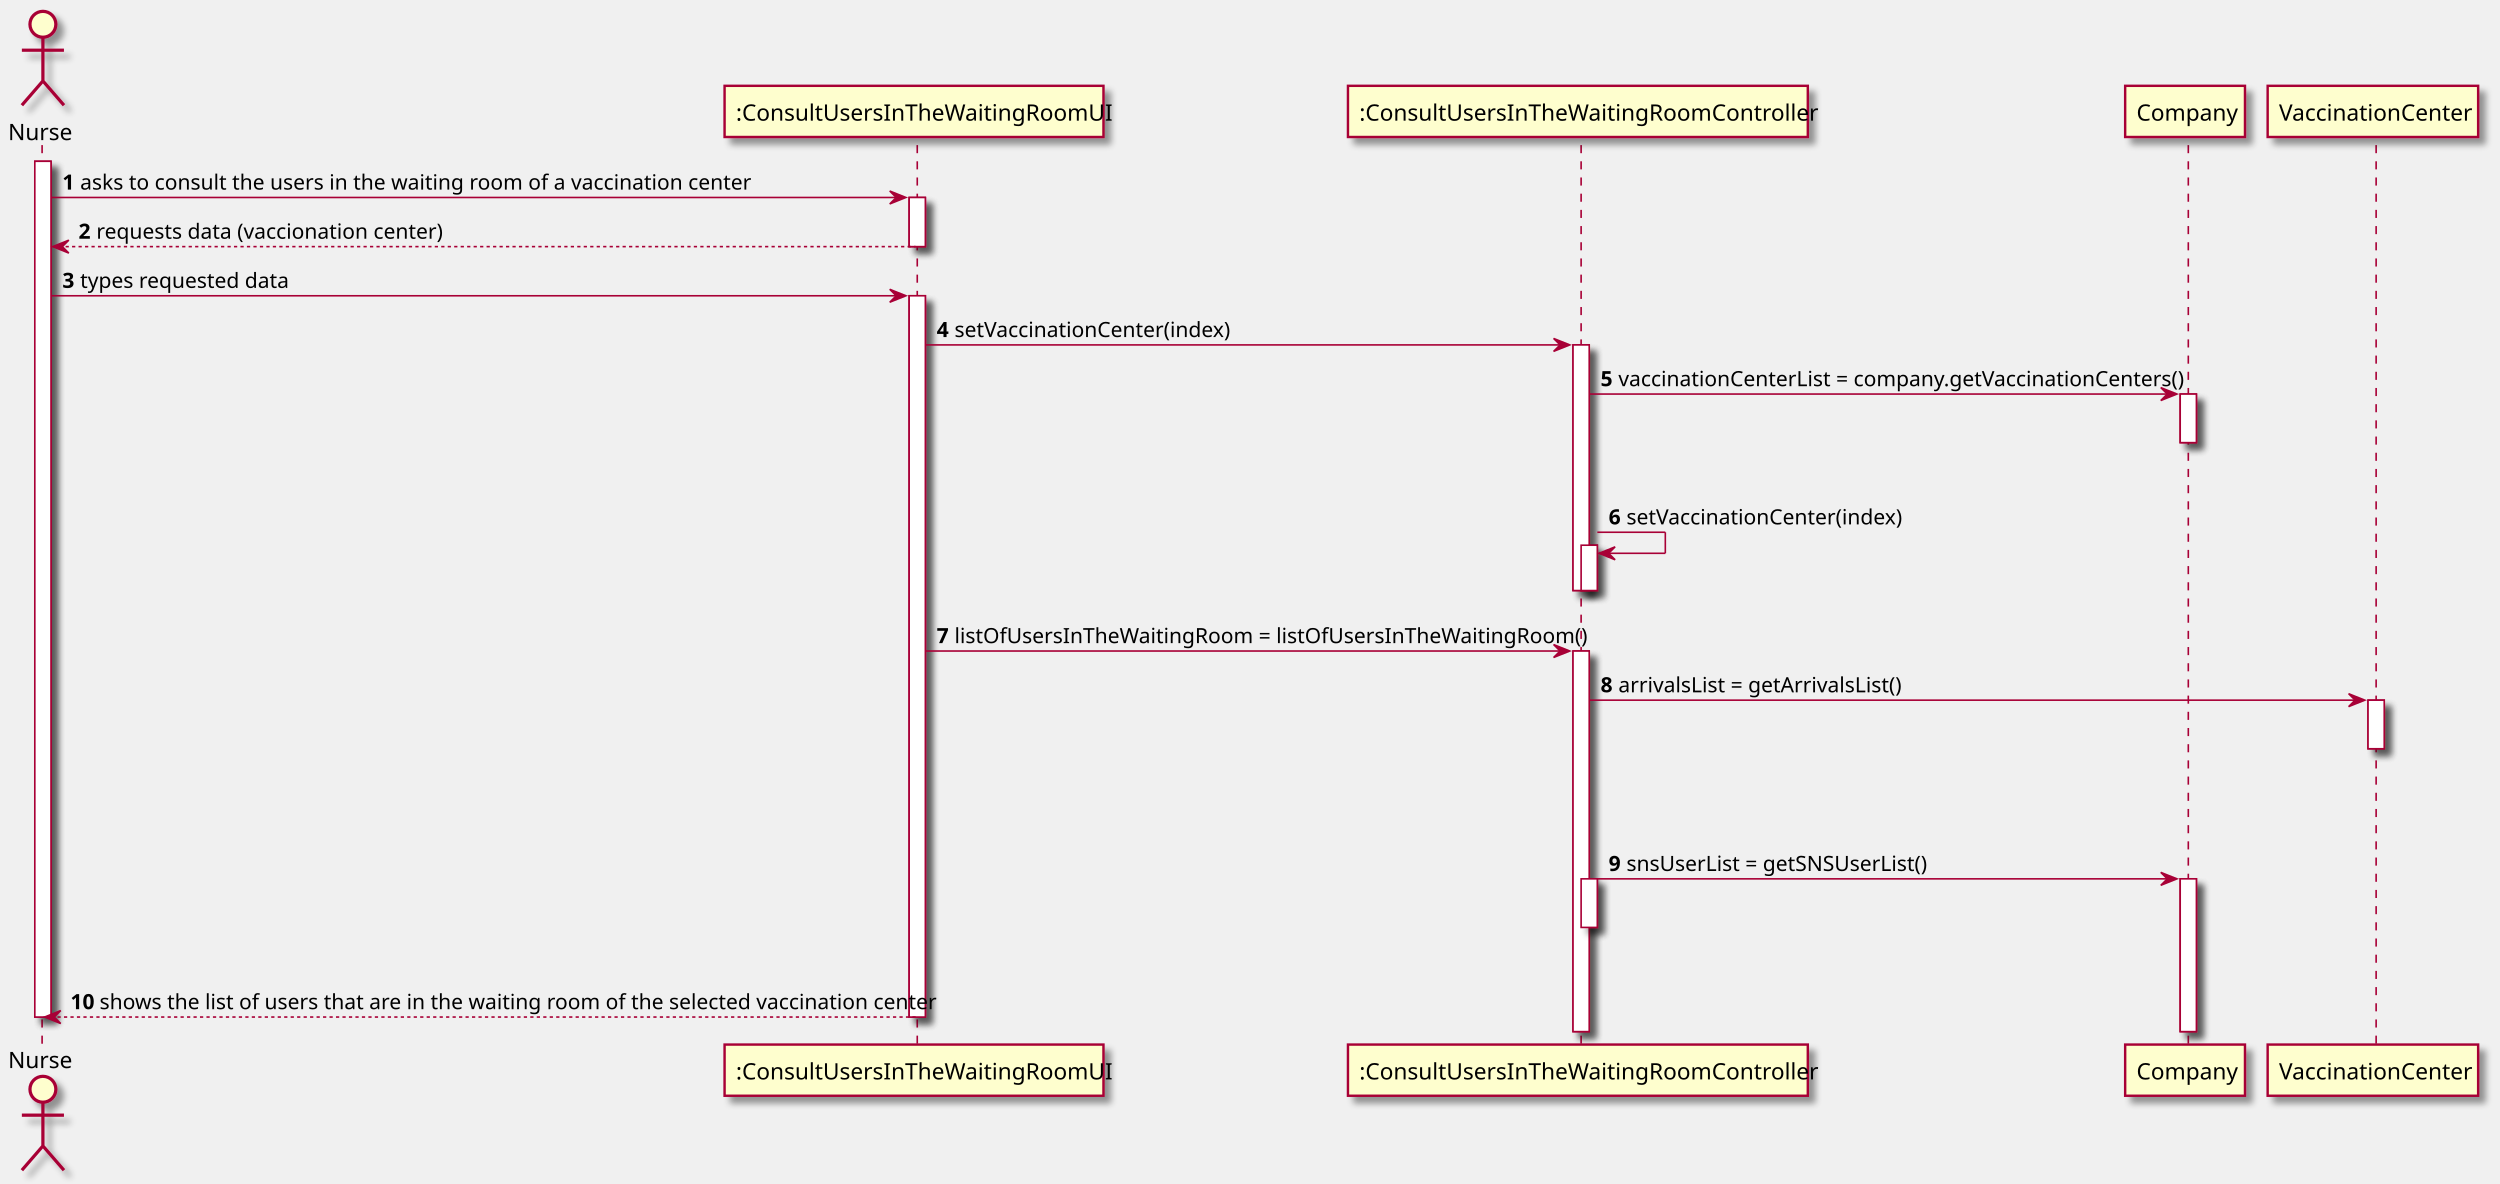
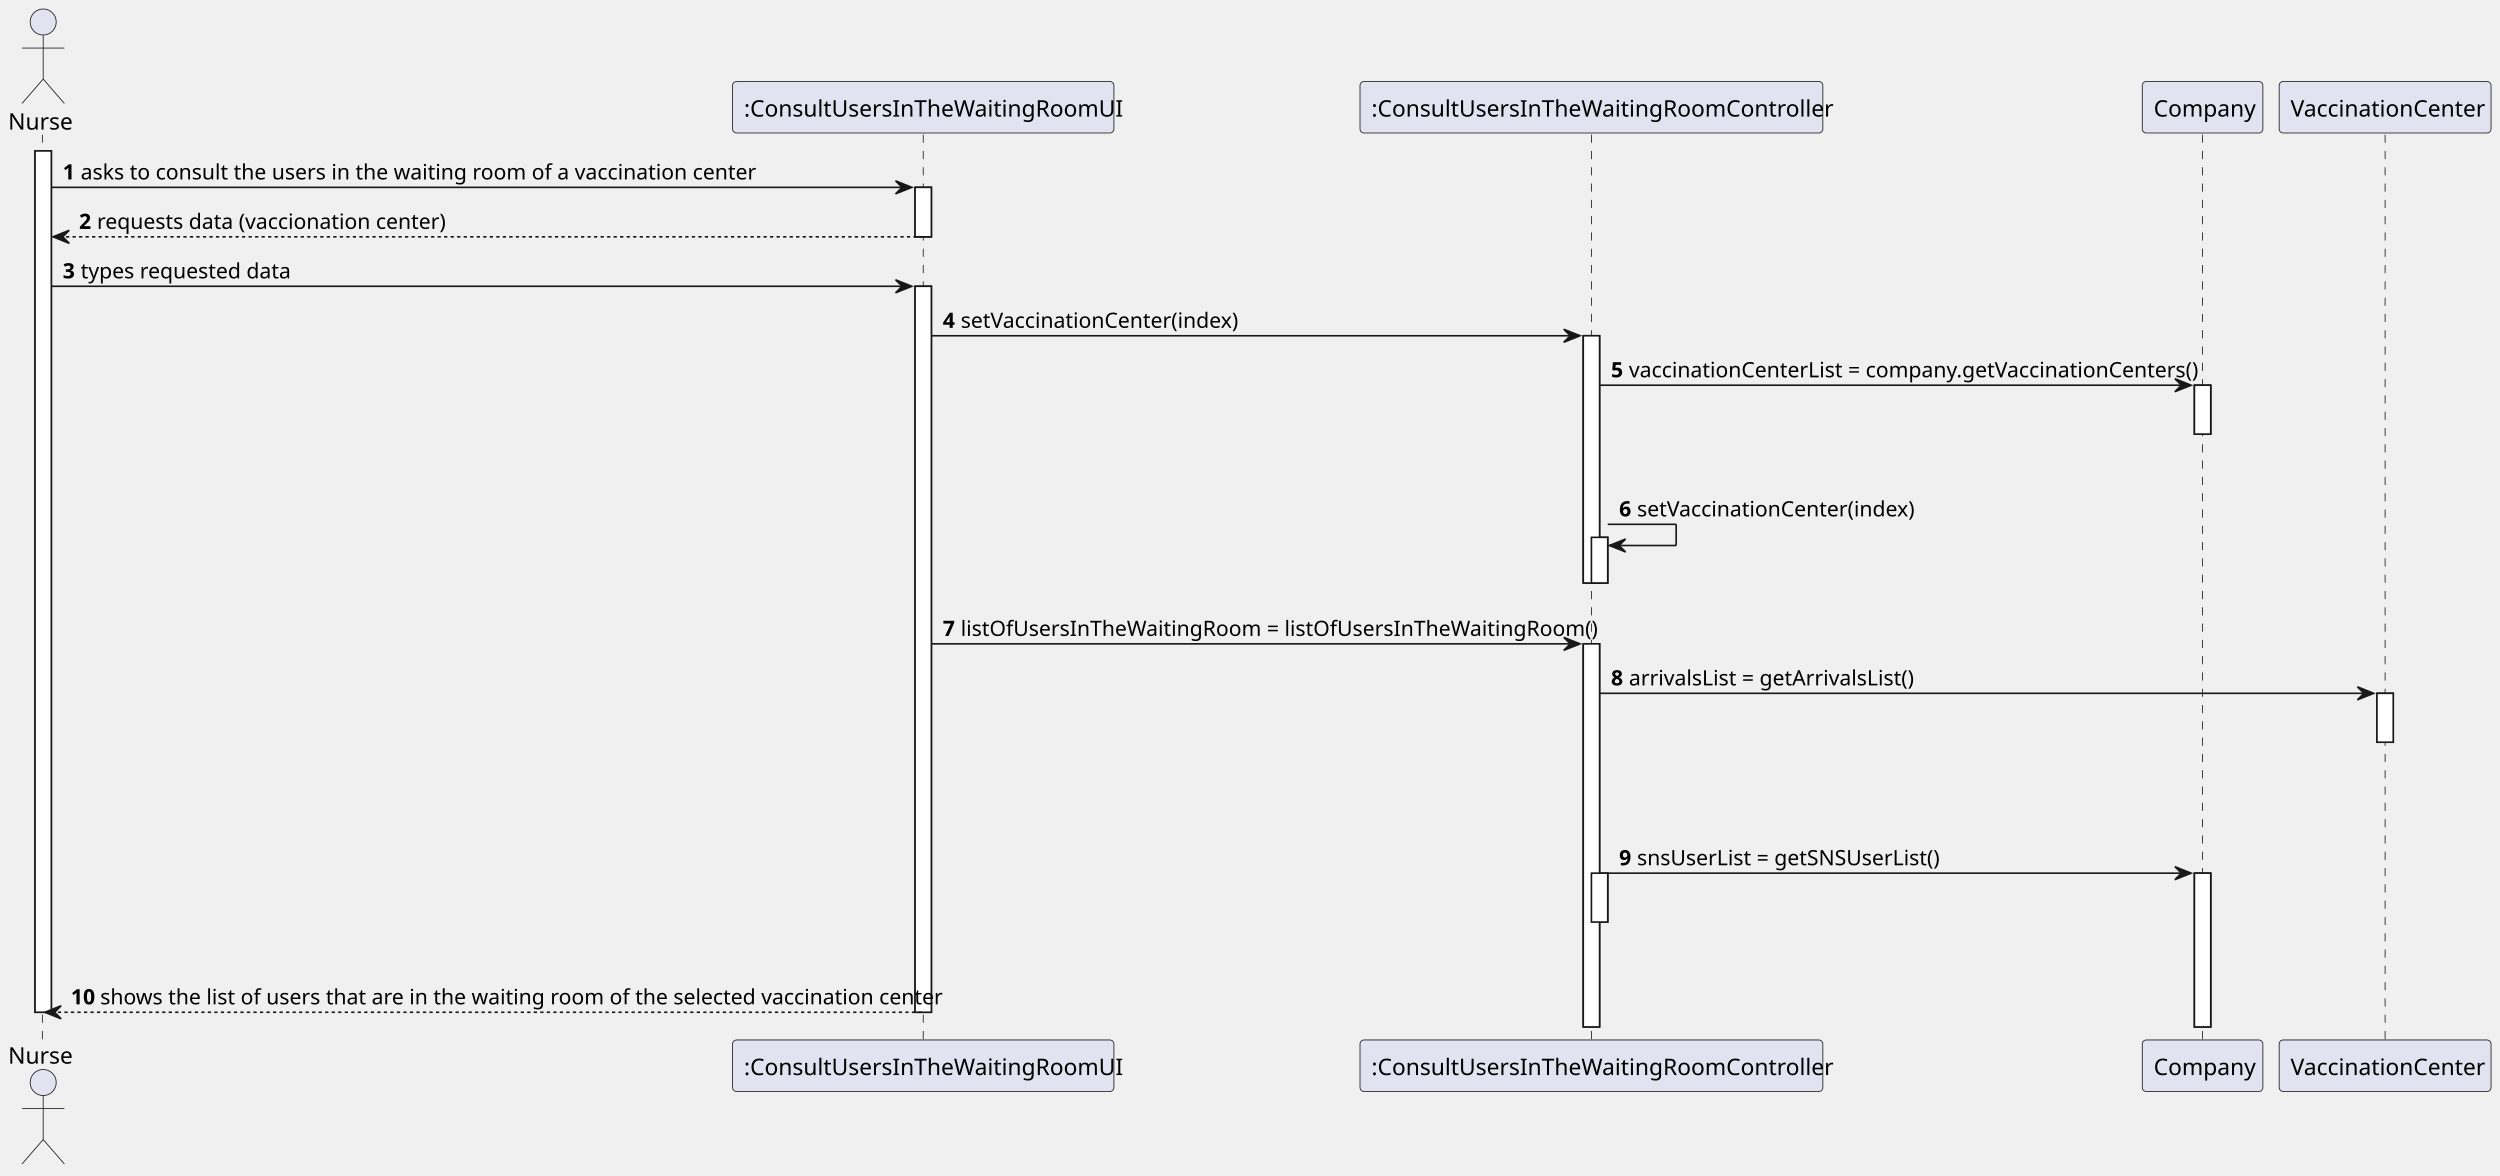
- <svg xmlns="http://www.w3.org/2000/svg" contentScriptType="application/ecmascript" contentStyleType="text/css" height="731px" preserveAspectRatio="none" style="width:1544px;height:731px;background:#FFFFFF;" version="1.1" viewBox="0 0 1544 731" width="1544px" zoomAndPan="magnify">
-   <defs>
-     <filter height="300%" id="f1mlwpydfcbqh2" width="300%" x="-1" y="-1">
-       <feGaussianBlur result="blurOut" stdDeviation="2.0" />
-       <feColorMatrix in="blurOut" result="blurOut2" type="matrix" values="0 0 0 0 0 0 0 0 0 0 0 0 0 0 0 0 0 0 .4 0" />
-       <feOffset dx="4.0" dy="4.0" in="blurOut2" result="blurOut3" />
-       <feBlend in="SourceGraphic" in2="blurOut3" mode="normal" />
-     </filter>
-   </defs>
+ <svg xmlns="http://www.w3.org/2000/svg" contentStyleType="text/css" height="721px" preserveAspectRatio="none" style="width:1534px;height:721px;background:#FFFFFF;" version="1.1" viewBox="0 0 1534 721" width="1534px" zoomAndPan="magnify">
+   <defs />
  <g>
-     <rect fill="#FFFFFF" filter="url(#f1mlwpydfcbqh2)" height="528.516" style="stroke:#A80036;stroke-width:1.0;" width="10" x="21.5" y="99.609" />
-     <rect fill="#FFFFFF" filter="url(#f1mlwpydfcbqh2)" height="30.352" style="stroke:#A80036;stroke-width:1.0;" width="10" x="561.5" y="121.961" />
-     <rect fill="#FFFFFF" filter="url(#f1mlwpydfcbqh2)" height="445.461" style="stroke:#A80036;stroke-width:1.0;" width="10" x="561.5" y="182.664" />
-     <rect fill="#FFFFFF" filter="url(#f1mlwpydfcbqh2)" height="151.703" style="stroke:#A80036;stroke-width:1.0;" width="10" x="971.5" y="213.016" />
-     <rect fill="#FFFFFF" filter="url(#f1mlwpydfcbqh2)" height="28" style="stroke:#A80036;stroke-width:1.0;" width="10" x="976.5" y="336.719" />
-     <rect fill="#FFFFFF" filter="url(#f1mlwpydfcbqh2)" height="235.055" style="stroke:#A80036;stroke-width:1.0;" width="10" x="971.5" y="402.07" />
-     <rect fill="#FFFFFF" filter="url(#f1mlwpydfcbqh2)" height="30" style="stroke:#A80036;stroke-width:1.0;" width="10" x="976.5" y="542.773" />
-     <rect fill="#FFFFFF" filter="url(#f1mlwpydfcbqh2)" height="30" style="stroke:#A80036;stroke-width:1.0;" width="10" x="1346.5" y="243.367" />
-     <rect fill="#FFFFFF" filter="url(#f1mlwpydfcbqh2)" height="94.352" style="stroke:#A80036;stroke-width:1.0;" width="10" x="1346.5" y="542.773" />
-     <rect fill="#FFFFFF" filter="url(#f1mlwpydfcbqh2)" height="30" style="stroke:#A80036;stroke-width:1.0;" width="10" x="1462.5" y="432.422" />
-     <line style="stroke:#A80036;stroke-width:1.0;stroke-dasharray:5.0,5.0;" x1="26" x2="26" y1="89.609" y2="646.125" />
-     <line style="stroke:#A80036;stroke-width:1.0;stroke-dasharray:5.0,5.0;" x1="566.5" x2="566.5" y1="89.609" y2="646.125" />
-     <line style="stroke:#A80036;stroke-width:1.0;stroke-dasharray:5.0,5.0;" x1="976.5" x2="976.5" y1="89.609" y2="646.125" />
-     <line style="stroke:#A80036;stroke-width:1.0;stroke-dasharray:5.0,5.0;" x1="1351.5" x2="1351.5" y1="89.609" y2="646.125" />
-     <line style="stroke:#A80036;stroke-width:1.0;stroke-dasharray:5.0,5.0;" x1="1467.5" x2="1467.5" y1="89.609" y2="646.125" />
-     <text fill="#000000" font-family="sans-serif" font-size="14" lengthAdjust="spacing" textLength="37" x="5" y="86.533">Nurse</text>
-     <ellipse cx="26.5" cy="15" fill="#FEFECE" filter="url(#f1mlwpydfcbqh2)" rx="8" ry="8" style="stroke:#A80036;stroke-width:2.0;" />
-     <path d="M26.5,23 L26.5,50 M13.5,31 L39.5,31 M26.5,50 L13.5,65 M26.5,50 L39.5,65 " fill="none" filter="url(#f1mlwpydfcbqh2)" style="stroke:#A80036;stroke-width:2.0;" />
-     <text fill="#000000" font-family="sans-serif" font-size="14" lengthAdjust="spacing" textLength="37" x="5" y="659.658">Nurse</text>
-     <ellipse cx="26.5" cy="672.734" fill="#FEFECE" filter="url(#f1mlwpydfcbqh2)" rx="8" ry="8" style="stroke:#A80036;stroke-width:2.0;" />
-     <path d="M26.5,680.734 L26.5,707.734 M13.5,688.734 L39.5,688.734 M26.5,707.734 L13.5,722.734 M26.5,707.734 L39.5,722.734 " fill="none" filter="url(#f1mlwpydfcbqh2)" style="stroke:#A80036;stroke-width:2.0;" />
-     <rect fill="#FEFECE" filter="url(#f1mlwpydfcbqh2)" height="31.609" style="stroke:#A80036;stroke-width:1.5;" width="234" x="447.5" y="53" />
-     <text fill="#000000" font-family="sans-serif" font-size="14" lengthAdjust="spacing" textLength="220" x="454.5" y="74.533">:ConsultUsersInTheWaitingRoomUI</text>
-     <rect fill="#FEFECE" filter="url(#f1mlwpydfcbqh2)" height="31.609" style="stroke:#A80036;stroke-width:1.5;" width="234" x="447.5" y="645.125" />
-     <text fill="#000000" font-family="sans-serif" font-size="14" lengthAdjust="spacing" textLength="220" x="454.5" y="666.658">:ConsultUsersInTheWaitingRoomUI</text>
-     <rect fill="#FEFECE" filter="url(#f1mlwpydfcbqh2)" height="31.609" style="stroke:#A80036;stroke-width:1.5;" width="284" x="832.5" y="53" />
-     <text fill="#000000" font-family="sans-serif" font-size="14" lengthAdjust="spacing" textLength="270" x="839.5" y="74.533">:ConsultUsersInTheWaitingRoomController</text>
-     <rect fill="#FEFECE" filter="url(#f1mlwpydfcbqh2)" height="31.609" style="stroke:#A80036;stroke-width:1.5;" width="284" x="832.5" y="645.125" />
-     <text fill="#000000" font-family="sans-serif" font-size="14" lengthAdjust="spacing" textLength="270" x="839.5" y="666.658">:ConsultUsersInTheWaitingRoomController</text>
-     <rect fill="#FEFECE" filter="url(#f1mlwpydfcbqh2)" height="31.609" style="stroke:#A80036;stroke-width:1.5;" width="74" x="1312.5" y="53" />
-     <text fill="#000000" font-family="sans-serif" font-size="14" lengthAdjust="spacing" textLength="60" x="1319.5" y="74.533">Company</text>
-     <rect fill="#FEFECE" filter="url(#f1mlwpydfcbqh2)" height="31.609" style="stroke:#A80036;stroke-width:1.5;" width="74" x="1312.5" y="645.125" />
-     <text fill="#000000" font-family="sans-serif" font-size="14" lengthAdjust="spacing" textLength="60" x="1319.5" y="666.658">Company</text>
-     <rect fill="#FEFECE" filter="url(#f1mlwpydfcbqh2)" height="31.609" style="stroke:#A80036;stroke-width:1.5;" width="130" x="1400.5" y="53" />
-     <text fill="#000000" font-family="sans-serif" font-size="14" lengthAdjust="spacing" textLength="116" x="1407.5" y="74.533">VaccinationCenter</text>
-     <rect fill="#FEFECE" filter="url(#f1mlwpydfcbqh2)" height="31.609" style="stroke:#A80036;stroke-width:1.5;" width="130" x="1400.5" y="645.125" />
-     <text fill="#000000" font-family="sans-serif" font-size="14" lengthAdjust="spacing" textLength="116" x="1407.5" y="666.658">VaccinationCenter</text>
-     <rect fill="#FFFFFF" filter="url(#f1mlwpydfcbqh2)" height="528.516" style="stroke:#A80036;stroke-width:1.0;" width="10" x="21.5" y="99.609" />
-     <rect fill="#FFFFFF" filter="url(#f1mlwpydfcbqh2)" height="30.352" style="stroke:#A80036;stroke-width:1.0;" width="10" x="561.5" y="121.961" />
-     <rect fill="#FFFFFF" filter="url(#f1mlwpydfcbqh2)" height="445.461" style="stroke:#A80036;stroke-width:1.0;" width="10" x="561.5" y="182.664" />
-     <rect fill="#FFFFFF" filter="url(#f1mlwpydfcbqh2)" height="151.703" style="stroke:#A80036;stroke-width:1.0;" width="10" x="971.5" y="213.016" />
-     <rect fill="#FFFFFF" filter="url(#f1mlwpydfcbqh2)" height="28" style="stroke:#A80036;stroke-width:1.0;" width="10" x="976.5" y="336.719" />
-     <rect fill="#FFFFFF" filter="url(#f1mlwpydfcbqh2)" height="235.055" style="stroke:#A80036;stroke-width:1.0;" width="10" x="971.5" y="402.07" />
-     <rect fill="#FFFFFF" filter="url(#f1mlwpydfcbqh2)" height="30" style="stroke:#A80036;stroke-width:1.0;" width="10" x="976.5" y="542.773" />
-     <rect fill="#FFFFFF" filter="url(#f1mlwpydfcbqh2)" height="30" style="stroke:#A80036;stroke-width:1.0;" width="10" x="1346.5" y="243.367" />
-     <rect fill="#FFFFFF" filter="url(#f1mlwpydfcbqh2)" height="94.352" style="stroke:#A80036;stroke-width:1.0;" width="10" x="1346.5" y="542.773" />
-     <rect fill="#FFFFFF" filter="url(#f1mlwpydfcbqh2)" height="30" style="stroke:#A80036;stroke-width:1.0;" width="10" x="1462.5" y="432.422" />
-     <polygon fill="#A80036" points="549.5,117.961,559.5,121.961,549.5,125.961,553.5,121.961" style="stroke:#A80036;stroke-width:1.0;" />
-     <line style="stroke:#A80036;stroke-width:1.0;" x1="31.5" x2="555.5" y1="121.961" y2="121.961" />
-     <text fill="#000000" font-family="sans-serif" font-size="13" font-weight="bold" lengthAdjust="spacing" textLength="7" x="38.5" y="117.105">1</text>
-     <text fill="#000000" font-family="sans-serif" font-size="13" lengthAdjust="spacing" textLength="393" x="49.5" y="117.105">asks to consult the users in the waiting room of a vaccination center</text>
-     <polygon fill="#A80036" points="42.5,148.312,32.5,152.312,42.5,156.312,38.5,152.312" style="stroke:#A80036;stroke-width:1.0;" />
-     <line style="stroke:#A80036;stroke-width:1.0;stroke-dasharray:2.0,2.0;" x1="36.5" x2="565.5" y1="152.312" y2="152.312" />
-     <text fill="#000000" font-family="sans-serif" font-size="13" font-weight="bold" lengthAdjust="spacing" textLength="7" x="48.5" y="147.456">2</text>
-     <text fill="#000000" font-family="sans-serif" font-size="13" lengthAdjust="spacing" textLength="202" x="59.5" y="147.456">requests data (vaccionation center)</text>
-     <polygon fill="#A80036" points="549.5,178.664,559.5,182.664,549.5,186.664,553.5,182.664" style="stroke:#A80036;stroke-width:1.0;" />
-     <line style="stroke:#A80036;stroke-width:1.0;" x1="31.5" x2="555.5" y1="182.664" y2="182.664" />
-     <text fill="#000000" font-family="sans-serif" font-size="13" font-weight="bold" lengthAdjust="spacing" textLength="7" x="38.5" y="177.808">3</text>
-     <text fill="#000000" font-family="sans-serif" font-size="13" lengthAdjust="spacing" textLength="122" x="49.5" y="177.808">types requested data</text>
-     <polygon fill="#A80036" points="959.5,209.016,969.5,213.016,959.5,217.016,963.5,213.016" style="stroke:#A80036;stroke-width:1.0;" />
-     <line style="stroke:#A80036;stroke-width:1.0;" x1="571.5" x2="965.5" y1="213.016" y2="213.016" />
-     <text fill="#000000" font-family="sans-serif" font-size="13" font-weight="bold" lengthAdjust="spacing" textLength="7" x="578.5" y="208.159">4</text>
-     <text fill="#000000" font-family="sans-serif" font-size="13" lengthAdjust="spacing" textLength="163" x="589.5" y="208.159">setVaccinationCenter(index)</text>
-     <polygon fill="#A80036" points="1334.5,239.367,1344.5,243.367,1334.5,247.367,1338.5,243.367" style="stroke:#A80036;stroke-width:1.0;" />
-     <line style="stroke:#A80036;stroke-width:1.0;" x1="981.5" x2="1340.5" y1="243.367" y2="243.367" />
-     <text fill="#000000" font-family="sans-serif" font-size="13" font-weight="bold" lengthAdjust="spacing" textLength="7" x="988.5" y="238.511">5</text>
-     <text fill="#000000" font-family="sans-serif" font-size="13" lengthAdjust="spacing" textLength="335" x="999.5" y="238.511">vaccinationCenterList = company.getVaccinationCenters()</text>
-     <line style="stroke:#A80036;stroke-width:1.0;" x1="986.5" x2="1028.5" y1="328.719" y2="328.719" />
-     <line style="stroke:#A80036;stroke-width:1.0;" x1="1028.5" x2="1028.5" y1="328.719" y2="341.719" />
-     <line style="stroke:#A80036;stroke-width:1.0;" x1="987.5" x2="1028.5" y1="341.719" y2="341.719" />
-     <polygon fill="#A80036" points="997.5,337.719,987.5,341.719,997.5,345.719,993.5,341.719" style="stroke:#A80036;stroke-width:1.0;" />
-     <text fill="#000000" font-family="sans-serif" font-size="13" font-weight="bold" lengthAdjust="spacing" textLength="7" x="993.5" y="323.862">6</text>
-     <text fill="#000000" font-family="sans-serif" font-size="13" lengthAdjust="spacing" textLength="163" x="1004.5" y="323.862">setVaccinationCenter(index)</text>
-     <polygon fill="#A80036" points="959.5,398.07,969.5,402.07,959.5,406.07,963.5,402.07" style="stroke:#A80036;stroke-width:1.0;" />
-     <line style="stroke:#A80036;stroke-width:1.0;" x1="571.5" x2="965.5" y1="402.07" y2="402.07" />
-     <text fill="#000000" font-family="sans-serif" font-size="13" font-weight="bold" lengthAdjust="spacing" textLength="7" x="578.5" y="397.214">7</text>
-     <text fill="#000000" font-family="sans-serif" font-size="13" lengthAdjust="spacing" textLength="370" x="589.5" y="397.214">listOfUsersInTheWaitingRoom = listOfUsersInTheWaitingRoom()</text>
-     <polygon fill="#A80036" points="1450.5,428.422,1460.5,432.422,1450.5,436.422,1454.5,432.422" style="stroke:#A80036;stroke-width:1.0;" />
-     <line style="stroke:#A80036;stroke-width:1.0;" x1="981.5" x2="1456.5" y1="432.422" y2="432.422" />
-     <text fill="#000000" font-family="sans-serif" font-size="13" font-weight="bold" lengthAdjust="spacing" textLength="7" x="988.5" y="427.565">8</text>
-     <text fill="#000000" font-family="sans-serif" font-size="13" lengthAdjust="spacing" textLength="166" x="999.5" y="427.565">arrivalsList = getArrivalsList()</text>
-     <polygon fill="#A80036" points="1334.5,538.773,1344.5,542.773,1334.5,546.773,1338.5,542.773" style="stroke:#A80036;stroke-width:1.0;" />
-     <line style="stroke:#A80036;stroke-width:1.0;" x1="986.5" x2="1340.5" y1="542.773" y2="542.773" />
-     <text fill="#000000" font-family="sans-serif" font-size="13" font-weight="bold" lengthAdjust="spacing" textLength="7" x="993.5" y="537.917">9</text>
-     <text fill="#000000" font-family="sans-serif" font-size="13" lengthAdjust="spacing" textLength="186" x="1004.5" y="537.917">snsUserList = getSNSUserList()</text>
-     <polygon fill="#A80036" points="37.5,624.125,27.5,628.125,37.5,632.125,33.5,628.125" style="stroke:#A80036;stroke-width:1.0;" />
-     <line style="stroke:#A80036;stroke-width:1.0;stroke-dasharray:2.0,2.0;" x1="31.5" x2="565.5" y1="628.125" y2="628.125" />
-     <text fill="#000000" font-family="sans-serif" font-size="13" font-weight="bold" lengthAdjust="spacing" textLength="14" x="43.5" y="623.269">10</text>
-     <text fill="#000000" font-family="sans-serif" font-size="13" lengthAdjust="spacing" textLength="488" x="61.5" y="623.269">shows the list of users that are in the waiting room of the selected vaccination center</text>
+     <rect fill="#FFFFFF" height="528.516" style="stroke:#181818;stroke-width:1.0;" width="10" x="21.5" y="92.609" />
+     <rect fill="#FFFFFF" height="30.352" style="stroke:#181818;stroke-width:1.0;" width="10" x="561.5" y="114.961" />
+     <rect fill="#FFFFFF" height="445.461" style="stroke:#181818;stroke-width:1.0;" width="10" x="561.5" y="175.664" />
+     <rect fill="#FFFFFF" height="151.703" style="stroke:#181818;stroke-width:1.0;" width="10" x="971.5" y="206.016" />
+     <rect fill="#FFFFFF" height="28" style="stroke:#181818;stroke-width:1.0;" width="10" x="976.5" y="329.719" />
+     <rect fill="#FFFFFF" height="235.055" style="stroke:#181818;stroke-width:1.0;" width="10" x="971.5" y="395.07" />
+     <rect fill="#FFFFFF" height="30" style="stroke:#181818;stroke-width:1.0;" width="10" x="976.5" y="535.773" />
+     <rect fill="#FFFFFF" height="30" style="stroke:#181818;stroke-width:1.0;" width="10" x="1346.5" y="236.367" />
+     <rect fill="#FFFFFF" height="94.352" style="stroke:#181818;stroke-width:1.0;" width="10" x="1346.5" y="535.773" />
+     <rect fill="#FFFFFF" height="30" style="stroke:#181818;stroke-width:1.0;" width="10" x="1458.5" y="425.422" />
+     <line style="stroke:#181818;stroke-width:0.5;stroke-dasharray:5.0,5.0;" x1="26" x2="26" y1="82.609" y2="639.125" />
+     <line style="stroke:#181818;stroke-width:0.5;stroke-dasharray:5.0,5.0;" x1="566.5" x2="566.5" y1="82.609" y2="639.125" />
+     <line style="stroke:#181818;stroke-width:0.5;stroke-dasharray:5.0,5.0;" x1="976.5" x2="976.5" y1="82.609" y2="639.125" />
+     <line style="stroke:#181818;stroke-width:0.5;stroke-dasharray:5.0,5.0;" x1="1351.5" x2="1351.5" y1="82.609" y2="639.125" />
+     <line style="stroke:#181818;stroke-width:0.5;stroke-dasharray:5.0,5.0;" x1="1463.5" x2="1463.5" y1="82.609" y2="639.125" />
+     <text fill="#000000" font-family="sans-serif" font-size="14" lengthAdjust="spacing" textLength="37" x="5" y="79.533">Nurse</text>
+     <ellipse cx="26.5" cy="13.5" fill="#E2E2F0" rx="8" ry="8" style="stroke:#181818;stroke-width:0.5;" />
+     <path d="M26.5,21.5 L26.5,48.5 M13.5,29.5 L39.5,29.5 M26.5,48.5 L13.5,63.5 M26.5,48.5 L39.5,63.5 " fill="none" style="stroke:#181818;stroke-width:0.5;" />
+     <text fill="#000000" font-family="sans-serif" font-size="14" lengthAdjust="spacing" textLength="37" x="5" y="652.658">Nurse</text>
+     <ellipse cx="26.5" cy="664.234" fill="#E2E2F0" rx="8" ry="8" style="stroke:#181818;stroke-width:0.5;" />
+     <path d="M26.5,672.234 L26.5,699.234 M13.5,680.234 L39.5,680.234 M26.5,699.234 L13.5,714.234 M26.5,699.234 L39.5,714.234 " fill="none" style="stroke:#181818;stroke-width:0.5;" />
+     <rect fill="#E2E2F0" height="31.609" rx="2.5" ry="2.5" style="stroke:#181818;stroke-width:0.5;" width="234" x="449.5" y="50" />
+     <text fill="#000000" font-family="sans-serif" font-size="14" lengthAdjust="spacing" textLength="220" x="456.5" y="71.533">:ConsultUsersInTheWaitingRoomUI</text>
+     <rect fill="#E2E2F0" height="31.609" rx="2.5" ry="2.5" style="stroke:#181818;stroke-width:0.5;" width="234" x="449.5" y="638.125" />
+     <text fill="#000000" font-family="sans-serif" font-size="14" lengthAdjust="spacing" textLength="220" x="456.5" y="659.658">:ConsultUsersInTheWaitingRoomUI</text>
+     <rect fill="#E2E2F0" height="31.609" rx="2.5" ry="2.5" style="stroke:#181818;stroke-width:0.5;" width="284" x="834.5" y="50" />
+     <text fill="#000000" font-family="sans-serif" font-size="14" lengthAdjust="spacing" textLength="270" x="841.5" y="71.533">:ConsultUsersInTheWaitingRoomController</text>
+     <rect fill="#E2E2F0" height="31.609" rx="2.5" ry="2.5" style="stroke:#181818;stroke-width:0.5;" width="284" x="834.5" y="638.125" />
+     <text fill="#000000" font-family="sans-serif" font-size="14" lengthAdjust="spacing" textLength="270" x="841.5" y="659.658">:ConsultUsersInTheWaitingRoomController</text>
+     <rect fill="#E2E2F0" height="31.609" rx="2.5" ry="2.5" style="stroke:#181818;stroke-width:0.5;" width="74" x="1314.5" y="50" />
+     <text fill="#000000" font-family="sans-serif" font-size="14" lengthAdjust="spacing" textLength="60" x="1321.5" y="71.533">Company</text>
+     <rect fill="#E2E2F0" height="31.609" rx="2.5" ry="2.5" style="stroke:#181818;stroke-width:0.5;" width="74" x="1314.5" y="638.125" />
+     <text fill="#000000" font-family="sans-serif" font-size="14" lengthAdjust="spacing" textLength="60" x="1321.5" y="659.658">Company</text>
+     <rect fill="#E2E2F0" height="31.609" rx="2.5" ry="2.5" style="stroke:#181818;stroke-width:0.5;" width="130" x="1398.5" y="50" />
+     <text fill="#000000" font-family="sans-serif" font-size="14" lengthAdjust="spacing" textLength="116" x="1405.5" y="71.533">VaccinationCenter</text>
+     <rect fill="#E2E2F0" height="31.609" rx="2.5" ry="2.5" style="stroke:#181818;stroke-width:0.5;" width="130" x="1398.5" y="638.125" />
+     <text fill="#000000" font-family="sans-serif" font-size="14" lengthAdjust="spacing" textLength="116" x="1405.5" y="659.658">VaccinationCenter</text>
+     <rect fill="#FFFFFF" height="528.516" style="stroke:#181818;stroke-width:1.0;" width="10" x="21.5" y="92.609" />
+     <rect fill="#FFFFFF" height="30.352" style="stroke:#181818;stroke-width:1.0;" width="10" x="561.5" y="114.961" />
+     <rect fill="#FFFFFF" height="445.461" style="stroke:#181818;stroke-width:1.0;" width="10" x="561.5" y="175.664" />
+     <rect fill="#FFFFFF" height="151.703" style="stroke:#181818;stroke-width:1.0;" width="10" x="971.5" y="206.016" />
+     <rect fill="#FFFFFF" height="28" style="stroke:#181818;stroke-width:1.0;" width="10" x="976.5" y="329.719" />
+     <rect fill="#FFFFFF" height="235.055" style="stroke:#181818;stroke-width:1.0;" width="10" x="971.5" y="395.07" />
+     <rect fill="#FFFFFF" height="30" style="stroke:#181818;stroke-width:1.0;" width="10" x="976.5" y="535.773" />
+     <rect fill="#FFFFFF" height="30" style="stroke:#181818;stroke-width:1.0;" width="10" x="1346.5" y="236.367" />
+     <rect fill="#FFFFFF" height="94.352" style="stroke:#181818;stroke-width:1.0;" width="10" x="1346.5" y="535.773" />
+     <rect fill="#FFFFFF" height="30" style="stroke:#181818;stroke-width:1.0;" width="10" x="1458.5" y="425.422" />
+     <polygon fill="#181818" points="549.5,110.961,559.5,114.961,549.5,118.961,553.5,114.961" style="stroke:#181818;stroke-width:1.0;" />
+     <line style="stroke:#181818;stroke-width:1.0;" x1="31.5" x2="555.5" y1="114.961" y2="114.961" />
+     <text fill="#000000" font-family="sans-serif" font-size="13" font-weight="bold" lengthAdjust="spacing" textLength="7" x="38.5" y="110.105">1</text>
+     <text fill="#000000" font-family="sans-serif" font-size="13" lengthAdjust="spacing" textLength="393" x="49.5" y="110.105">asks to consult the users in the waiting room of a vaccination center</text>
+     <polygon fill="#181818" points="42.5,141.312,32.5,145.312,42.5,149.312,38.5,145.312" style="stroke:#181818;stroke-width:1.0;" />
+     <line style="stroke:#181818;stroke-width:1.0;stroke-dasharray:2.0,2.0;" x1="36.5" x2="565.5" y1="145.312" y2="145.312" />
+     <text fill="#000000" font-family="sans-serif" font-size="13" font-weight="bold" lengthAdjust="spacing" textLength="7" x="48.5" y="140.456">2</text>
+     <text fill="#000000" font-family="sans-serif" font-size="13" lengthAdjust="spacing" textLength="202" x="59.5" y="140.456">requests data (vaccionation center)</text>
+     <polygon fill="#181818" points="549.5,171.664,559.5,175.664,549.5,179.664,553.5,175.664" style="stroke:#181818;stroke-width:1.0;" />
+     <line style="stroke:#181818;stroke-width:1.0;" x1="31.5" x2="555.5" y1="175.664" y2="175.664" />
+     <text fill="#000000" font-family="sans-serif" font-size="13" font-weight="bold" lengthAdjust="spacing" textLength="7" x="38.5" y="170.808">3</text>
+     <text fill="#000000" font-family="sans-serif" font-size="13" lengthAdjust="spacing" textLength="122" x="49.5" y="170.808">types requested data</text>
+     <polygon fill="#181818" points="959.5,202.016,969.5,206.016,959.5,210.016,963.5,206.016" style="stroke:#181818;stroke-width:1.0;" />
+     <line style="stroke:#181818;stroke-width:1.0;" x1="571.5" x2="965.5" y1="206.016" y2="206.016" />
+     <text fill="#000000" font-family="sans-serif" font-size="13" font-weight="bold" lengthAdjust="spacing" textLength="7" x="578.5" y="201.159">4</text>
+     <text fill="#000000" font-family="sans-serif" font-size="13" lengthAdjust="spacing" textLength="163" x="589.5" y="201.159">setVaccinationCenter(index)</text>
+     <polygon fill="#181818" points="1334.5,232.367,1344.5,236.367,1334.5,240.367,1338.5,236.367" style="stroke:#181818;stroke-width:1.0;" />
+     <line style="stroke:#181818;stroke-width:1.0;" x1="981.5" x2="1340.5" y1="236.367" y2="236.367" />
+     <text fill="#000000" font-family="sans-serif" font-size="13" font-weight="bold" lengthAdjust="spacing" textLength="7" x="988.5" y="231.511">5</text>
+     <text fill="#000000" font-family="sans-serif" font-size="13" lengthAdjust="spacing" textLength="335" x="999.5" y="231.511">vaccinationCenterList = company.getVaccinationCenters()</text>
+     <line style="stroke:#181818;stroke-width:1.0;" x1="986.5" x2="1028.5" y1="321.719" y2="321.719" />
+     <line style="stroke:#181818;stroke-width:1.0;" x1="1028.5" x2="1028.5" y1="321.719" y2="334.719" />
+     <line style="stroke:#181818;stroke-width:1.0;" x1="987.5" x2="1028.5" y1="334.719" y2="334.719" />
+     <polygon fill="#181818" points="997.5,330.719,987.5,334.719,997.5,338.719,993.5,334.719" style="stroke:#181818;stroke-width:1.0;" />
+     <text fill="#000000" font-family="sans-serif" font-size="13" font-weight="bold" lengthAdjust="spacing" textLength="7" x="993.5" y="316.862">6</text>
+     <text fill="#000000" font-family="sans-serif" font-size="13" lengthAdjust="spacing" textLength="163" x="1004.5" y="316.862">setVaccinationCenter(index)</text>
+     <polygon fill="#181818" points="959.5,391.07,969.5,395.07,959.5,399.07,963.5,395.07" style="stroke:#181818;stroke-width:1.0;" />
+     <line style="stroke:#181818;stroke-width:1.0;" x1="571.5" x2="965.5" y1="395.07" y2="395.07" />
+     <text fill="#000000" font-family="sans-serif" font-size="13" font-weight="bold" lengthAdjust="spacing" textLength="7" x="578.5" y="390.214">7</text>
+     <text fill="#000000" font-family="sans-serif" font-size="13" lengthAdjust="spacing" textLength="370" x="589.5" y="390.214">listOfUsersInTheWaitingRoom = listOfUsersInTheWaitingRoom()</text>
+     <polygon fill="#181818" points="1446.5,421.422,1456.5,425.422,1446.5,429.422,1450.5,425.422" style="stroke:#181818;stroke-width:1.0;" />
+     <line style="stroke:#181818;stroke-width:1.0;" x1="981.5" x2="1452.5" y1="425.422" y2="425.422" />
+     <text fill="#000000" font-family="sans-serif" font-size="13" font-weight="bold" lengthAdjust="spacing" textLength="7" x="988.5" y="420.565">8</text>
+     <text fill="#000000" font-family="sans-serif" font-size="13" lengthAdjust="spacing" textLength="166" x="999.5" y="420.565">arrivalsList = getArrivalsList()</text>
+     <polygon fill="#181818" points="1334.5,531.773,1344.5,535.773,1334.5,539.773,1338.5,535.773" style="stroke:#181818;stroke-width:1.0;" />
+     <line style="stroke:#181818;stroke-width:1.0;" x1="986.5" x2="1340.5" y1="535.773" y2="535.773" />
+     <text fill="#000000" font-family="sans-serif" font-size="13" font-weight="bold" lengthAdjust="spacing" textLength="7" x="993.5" y="530.917">9</text>
+     <text fill="#000000" font-family="sans-serif" font-size="13" lengthAdjust="spacing" textLength="186" x="1004.5" y="530.917">snsUserList = getSNSUserList()</text>
+     <polygon fill="#181818" points="37.5,617.125,27.5,621.125,37.5,625.125,33.5,621.125" style="stroke:#181818;stroke-width:1.0;" />
+     <line style="stroke:#181818;stroke-width:1.0;stroke-dasharray:2.0,2.0;" x1="31.5" x2="565.5" y1="621.125" y2="621.125" />
+     <text fill="#000000" font-family="sans-serif" font-size="13" font-weight="bold" lengthAdjust="spacing" textLength="14" x="43.5" y="616.269">10</text>
+     <text fill="#000000" font-family="sans-serif" font-size="13" lengthAdjust="spacing" textLength="488" x="61.5" y="616.269">shows the list of users that are in the waiting room of the selected vaccination center</text>
  </g>
</svg>
